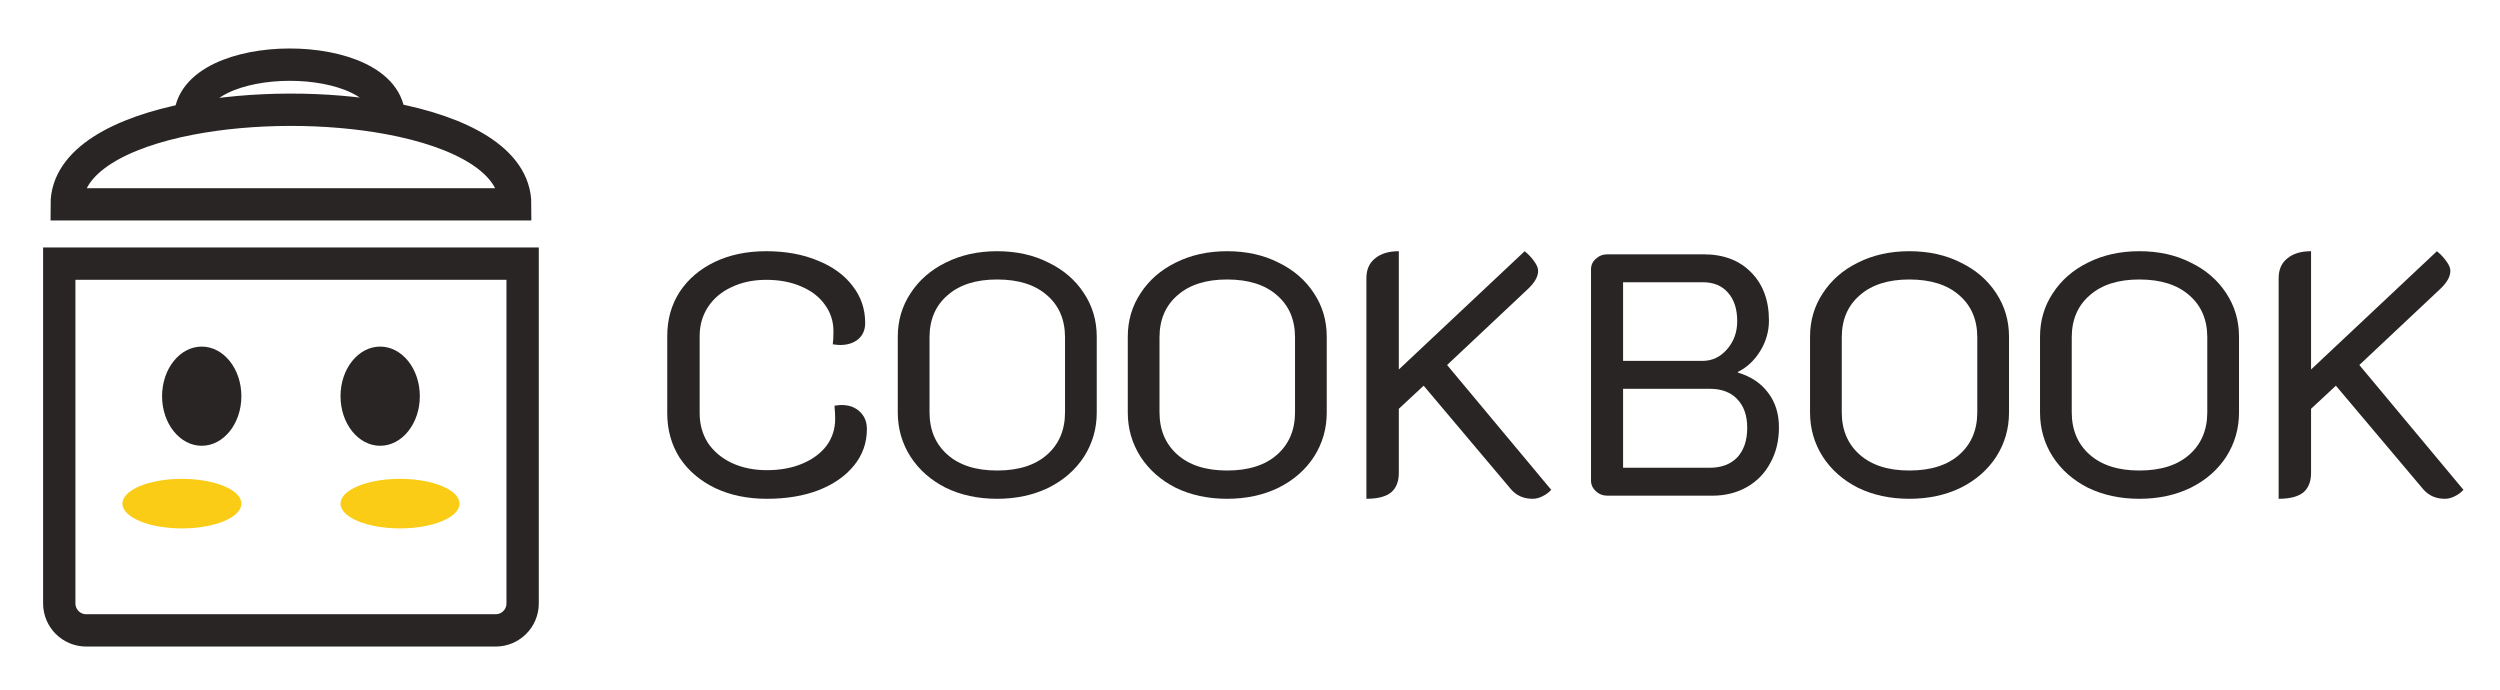
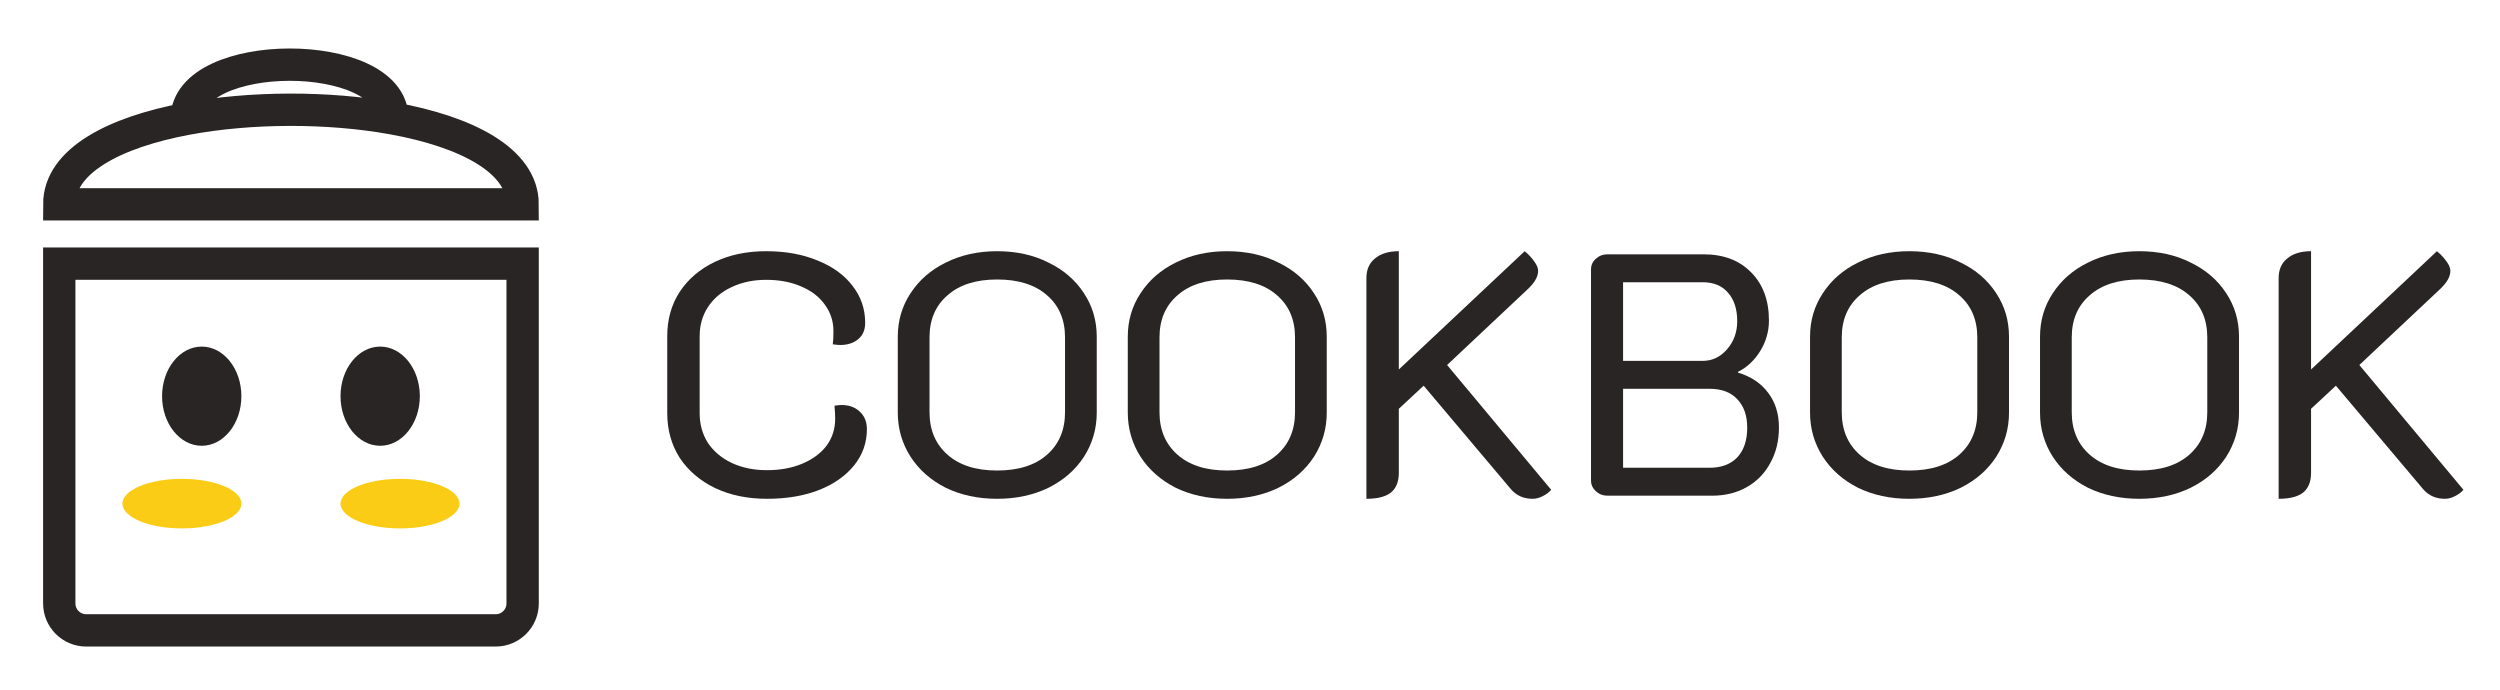
- <svg xmlns="http://www.w3.org/2000/svg" width="116" height="32" viewBox="0 0 116 32" fill="none">
+ <svg xmlns="http://www.w3.org/2000/svg" viewBox="0 0 116 32" fill="none">
  <path d="M2.75 12.232H24.25V28C24.25 28.69 23.69 29.25 23 29.25H4C3.31 29.25 2.75 28.69 2.75 28V12.232Z" stroke="#292524" stroke-width="1.5" />
  <ellipse cx="9.36" cy="18.383" rx="1.84" ry="2.301" fill="#292524" />
  <ellipse cx="17.64" cy="18.383" rx="1.84" ry="2.301" fill="#292524" />
  <ellipse cx="8.44" cy="23.368" rx="1.15" ry="2.76" transform="rotate(90 8.44 23.3682)" fill="#FACC15" />
  <ellipse cx="18.56" cy="23.368" rx="1.15" ry="2.76" transform="rotate(90 18.56 23.3682)" fill="#FACC15" />
-   <path d="M8.818 5.514C5.573 6.14 3.095 7.462 3.095 9.481H23.905C23.905 7.436 21.363 6.105 18.055 5.49M8.818 5.514C11.691 4.96 15.165 4.952 18.055 5.49M8.818 5.514C8.818 2.166 18.055 2.166 18.055 5.49" stroke="#292524" stroke-width="1.5" />
+   <path d="M8.662 5.514C5.31 6.14 2.75 7.462 2.75 9.481H24.25C24.25 7.436 21.624 6.105 18.207 5.49M8.662 5.514C11.631 4.96 15.22 4.952 18.207 5.49M8.662 5.514C8.662 2.166 18.207 2.166 18.207 5.49" stroke="#292524" stroke-width="1.5" />
  <path d="M35.584 23.144C34.688 23.144 33.888 22.979 33.184 22.648C32.48 22.307 31.931 21.837 31.536 21.24C31.152 20.632 30.96 19.944 30.96 19.176V15.592C30.96 14.824 31.152 14.141 31.536 13.544C31.931 12.947 32.475 12.483 33.168 12.152C33.861 11.821 34.656 11.656 35.552 11.656C36.448 11.656 37.243 11.8 37.936 12.088C38.629 12.365 39.168 12.755 39.552 13.256C39.947 13.757 40.144 14.333 40.144 14.984C40.144 15.304 40.037 15.555 39.824 15.736C39.611 15.917 39.328 16.008 38.976 16.008C38.901 16.008 38.789 15.997 38.64 15.976C38.661 15.848 38.672 15.645 38.672 15.368C38.672 14.909 38.539 14.499 38.272 14.136C38.016 13.773 37.648 13.491 37.168 13.288C36.699 13.085 36.16 12.984 35.552 12.984C34.955 12.984 34.421 13.096 33.952 13.32C33.483 13.533 33.115 13.843 32.848 14.248C32.592 14.643 32.464 15.091 32.464 15.592V19.176C32.464 19.688 32.592 20.147 32.848 20.552C33.115 20.947 33.483 21.256 33.952 21.48C34.432 21.704 34.976 21.816 35.584 21.816C36.203 21.816 36.752 21.715 37.232 21.512C37.712 21.309 38.085 21.032 38.352 20.68C38.619 20.317 38.752 19.901 38.752 19.432C38.752 19.261 38.741 19.059 38.72 18.824C38.869 18.803 38.976 18.792 39.04 18.792C39.392 18.792 39.675 18.893 39.888 19.096C40.112 19.299 40.224 19.571 40.224 19.912C40.224 20.541 40.027 21.101 39.632 21.592C39.237 22.083 38.688 22.467 37.984 22.744C37.291 23.011 36.491 23.144 35.584 23.144Z" fill="#292524" />
  <path d="M46.266 23.144C45.38 23.144 44.586 22.973 43.882 22.632C43.188 22.28 42.644 21.8 42.249 21.192C41.855 20.573 41.657 19.891 41.657 19.144V15.624C41.657 14.877 41.855 14.205 42.249 13.608C42.644 13 43.188 12.525 43.882 12.184C44.586 11.832 45.38 11.656 46.266 11.656C47.161 11.656 47.956 11.832 48.65 12.184C49.353 12.525 49.903 13 50.297 13.608C50.692 14.205 50.889 14.877 50.889 15.624V19.144C50.889 19.891 50.692 20.573 50.297 21.192C49.903 21.8 49.353 22.28 48.65 22.632C47.946 22.973 47.151 23.144 46.266 23.144ZM46.266 21.832C47.258 21.832 48.031 21.587 48.586 21.096C49.14 20.605 49.417 19.949 49.417 19.128V15.656C49.417 14.835 49.14 14.184 48.586 13.704C48.031 13.213 47.258 12.968 46.266 12.968C45.284 12.968 44.516 13.213 43.962 13.704C43.407 14.184 43.13 14.835 43.13 15.656V19.128C43.13 19.949 43.407 20.605 43.962 21.096C44.516 21.587 45.284 21.832 46.266 21.832Z" fill="#292524" />
  <path d="M56.937 23.144C56.052 23.144 55.257 22.973 54.553 22.632C53.86 22.28 53.316 21.8 52.921 21.192C52.527 20.573 52.329 19.891 52.329 19.144V15.624C52.329 14.877 52.527 14.205 52.921 13.608C53.316 13 53.86 12.525 54.553 12.184C55.257 11.832 56.052 11.656 56.937 11.656C57.833 11.656 58.628 11.832 59.321 12.184C60.025 12.525 60.575 13 60.969 13.608C61.364 14.205 61.561 14.877 61.561 15.624V19.144C61.561 19.891 61.364 20.573 60.969 21.192C60.575 21.8 60.025 22.28 59.321 22.632C58.617 22.973 57.823 23.144 56.937 23.144ZM56.937 21.832C57.929 21.832 58.703 21.587 59.257 21.096C59.812 20.605 60.089 19.949 60.089 19.128V15.656C60.089 14.835 59.812 14.184 59.257 13.704C58.703 13.213 57.929 12.968 56.937 12.968C55.956 12.968 55.188 13.213 54.633 13.704C54.079 14.184 53.801 14.835 53.801 15.656V19.128C53.801 19.949 54.079 20.605 54.633 21.096C55.188 21.587 55.956 21.832 56.937 21.832Z" fill="#292524" />
  <path d="M63.401 12.904C63.401 12.509 63.535 12.205 63.801 11.992C64.068 11.768 64.436 11.656 64.905 11.656V17.144L70.745 11.656C70.927 11.805 71.076 11.965 71.193 12.136C71.311 12.296 71.369 12.44 71.369 12.568C71.369 12.835 71.209 13.117 70.889 13.416L67.145 16.936L71.977 22.728C71.86 22.856 71.721 22.957 71.561 23.032C71.412 23.107 71.263 23.144 71.113 23.144C70.697 23.144 70.361 22.995 70.105 22.696L66.057 17.896L64.905 18.968V21.944C64.905 22.349 64.783 22.653 64.537 22.856C64.292 23.048 63.913 23.144 63.401 23.144V12.904Z" fill="#292524" />
  <path d="M74.591 23C74.378 23 74.197 22.931 74.047 22.792C73.898 22.653 73.823 22.488 73.823 22.296V12.504C73.823 12.301 73.898 12.136 74.047 12.008C74.197 11.869 74.378 11.8 74.591 11.8H79.039C79.967 11.8 80.703 12.077 81.247 12.632C81.802 13.187 82.079 13.933 82.079 14.872C82.079 15.373 81.946 15.843 81.679 16.28C81.412 16.717 81.066 17.043 80.639 17.256V17.288C81.247 17.469 81.716 17.784 82.047 18.232C82.378 18.669 82.543 19.203 82.543 19.832C82.543 20.451 82.41 21 82.143 21.48C81.887 21.96 81.525 22.333 81.055 22.6C80.586 22.867 80.047 23 79.439 23H74.591ZM79.007 16.744C79.445 16.744 79.818 16.568 80.127 16.216C80.447 15.853 80.607 15.416 80.607 14.904C80.607 14.339 80.463 13.896 80.175 13.576C79.898 13.256 79.508 13.096 79.007 13.096H75.311V16.744H79.007ZM79.327 21.704C79.871 21.704 80.298 21.544 80.607 21.224C80.916 20.893 81.071 20.435 81.071 19.848C81.071 19.283 80.916 18.84 80.607 18.52C80.308 18.2 79.882 18.04 79.327 18.04H75.311V21.704H79.327Z" fill="#292524" />
  <path d="M88.594 23.144C87.708 23.144 86.914 22.973 86.21 22.632C85.516 22.28 84.972 21.8 84.578 21.192C84.183 20.573 83.986 19.891 83.986 19.144V15.624C83.986 14.877 84.183 14.205 84.578 13.608C84.972 13 85.516 12.525 86.21 12.184C86.914 11.832 87.708 11.656 88.594 11.656C89.49 11.656 90.284 11.832 90.978 12.184C91.682 12.525 92.231 13 92.626 13.608C93.02 14.205 93.218 14.877 93.218 15.624V19.144C93.218 19.891 93.02 20.573 92.626 21.192C92.231 21.8 91.682 22.28 90.978 22.632C90.274 22.973 89.479 23.144 88.594 23.144ZM88.594 21.832C89.586 21.832 90.359 21.587 90.914 21.096C91.468 20.605 91.746 19.949 91.746 19.128V15.656C91.746 14.835 91.468 14.184 90.914 13.704C90.359 13.213 89.586 12.968 88.594 12.968C87.612 12.968 86.844 13.213 86.29 13.704C85.735 14.184 85.458 14.835 85.458 15.656V19.128C85.458 19.949 85.735 20.605 86.29 21.096C86.844 21.587 87.612 21.832 88.594 21.832Z" fill="#292524" />
  <path d="M99.266 23.144C98.38 23.144 97.585 22.973 96.882 22.632C96.188 22.28 95.644 21.8 95.249 21.192C94.855 20.573 94.657 19.891 94.657 19.144V15.624C94.657 14.877 94.855 14.205 95.249 13.608C95.644 13 96.188 12.525 96.882 12.184C97.585 11.832 98.38 11.656 99.266 11.656C100.161 11.656 100.956 11.832 101.649 12.184C102.354 12.525 102.903 13 103.298 13.608C103.692 14.205 103.89 14.877 103.89 15.624V19.144C103.89 19.891 103.692 20.573 103.298 21.192C102.903 21.8 102.354 22.28 101.649 22.632C100.945 22.973 100.151 23.144 99.266 23.144ZM99.266 21.832C100.257 21.832 101.031 21.587 101.586 21.096C102.14 20.605 102.418 19.949 102.418 19.128V15.656C102.418 14.835 102.14 14.184 101.586 13.704C101.031 13.213 100.257 12.968 99.266 12.968C98.284 12.968 97.516 13.213 96.962 13.704C96.407 14.184 96.129 14.835 96.129 15.656V19.128C96.129 19.949 96.407 20.605 96.962 21.096C97.516 21.587 98.284 21.832 99.266 21.832Z" fill="#292524" />
  <path d="M105.729 12.904C105.729 12.509 105.863 12.205 106.129 11.992C106.396 11.768 106.764 11.656 107.233 11.656V17.144L113.073 11.656C113.255 11.805 113.404 11.965 113.521 12.136C113.639 12.296 113.697 12.44 113.697 12.568C113.697 12.835 113.537 13.117 113.217 13.416L109.473 16.936L114.305 22.728C114.188 22.856 114.049 22.957 113.889 23.032C113.74 23.107 113.591 23.144 113.441 23.144C113.025 23.144 112.689 22.995 112.433 22.696L108.385 17.896L107.233 18.968V21.944C107.233 22.349 107.111 22.653 106.865 22.856C106.62 23.048 106.241 23.144 105.729 23.144V12.904Z" fill="#292524" />
</svg>
